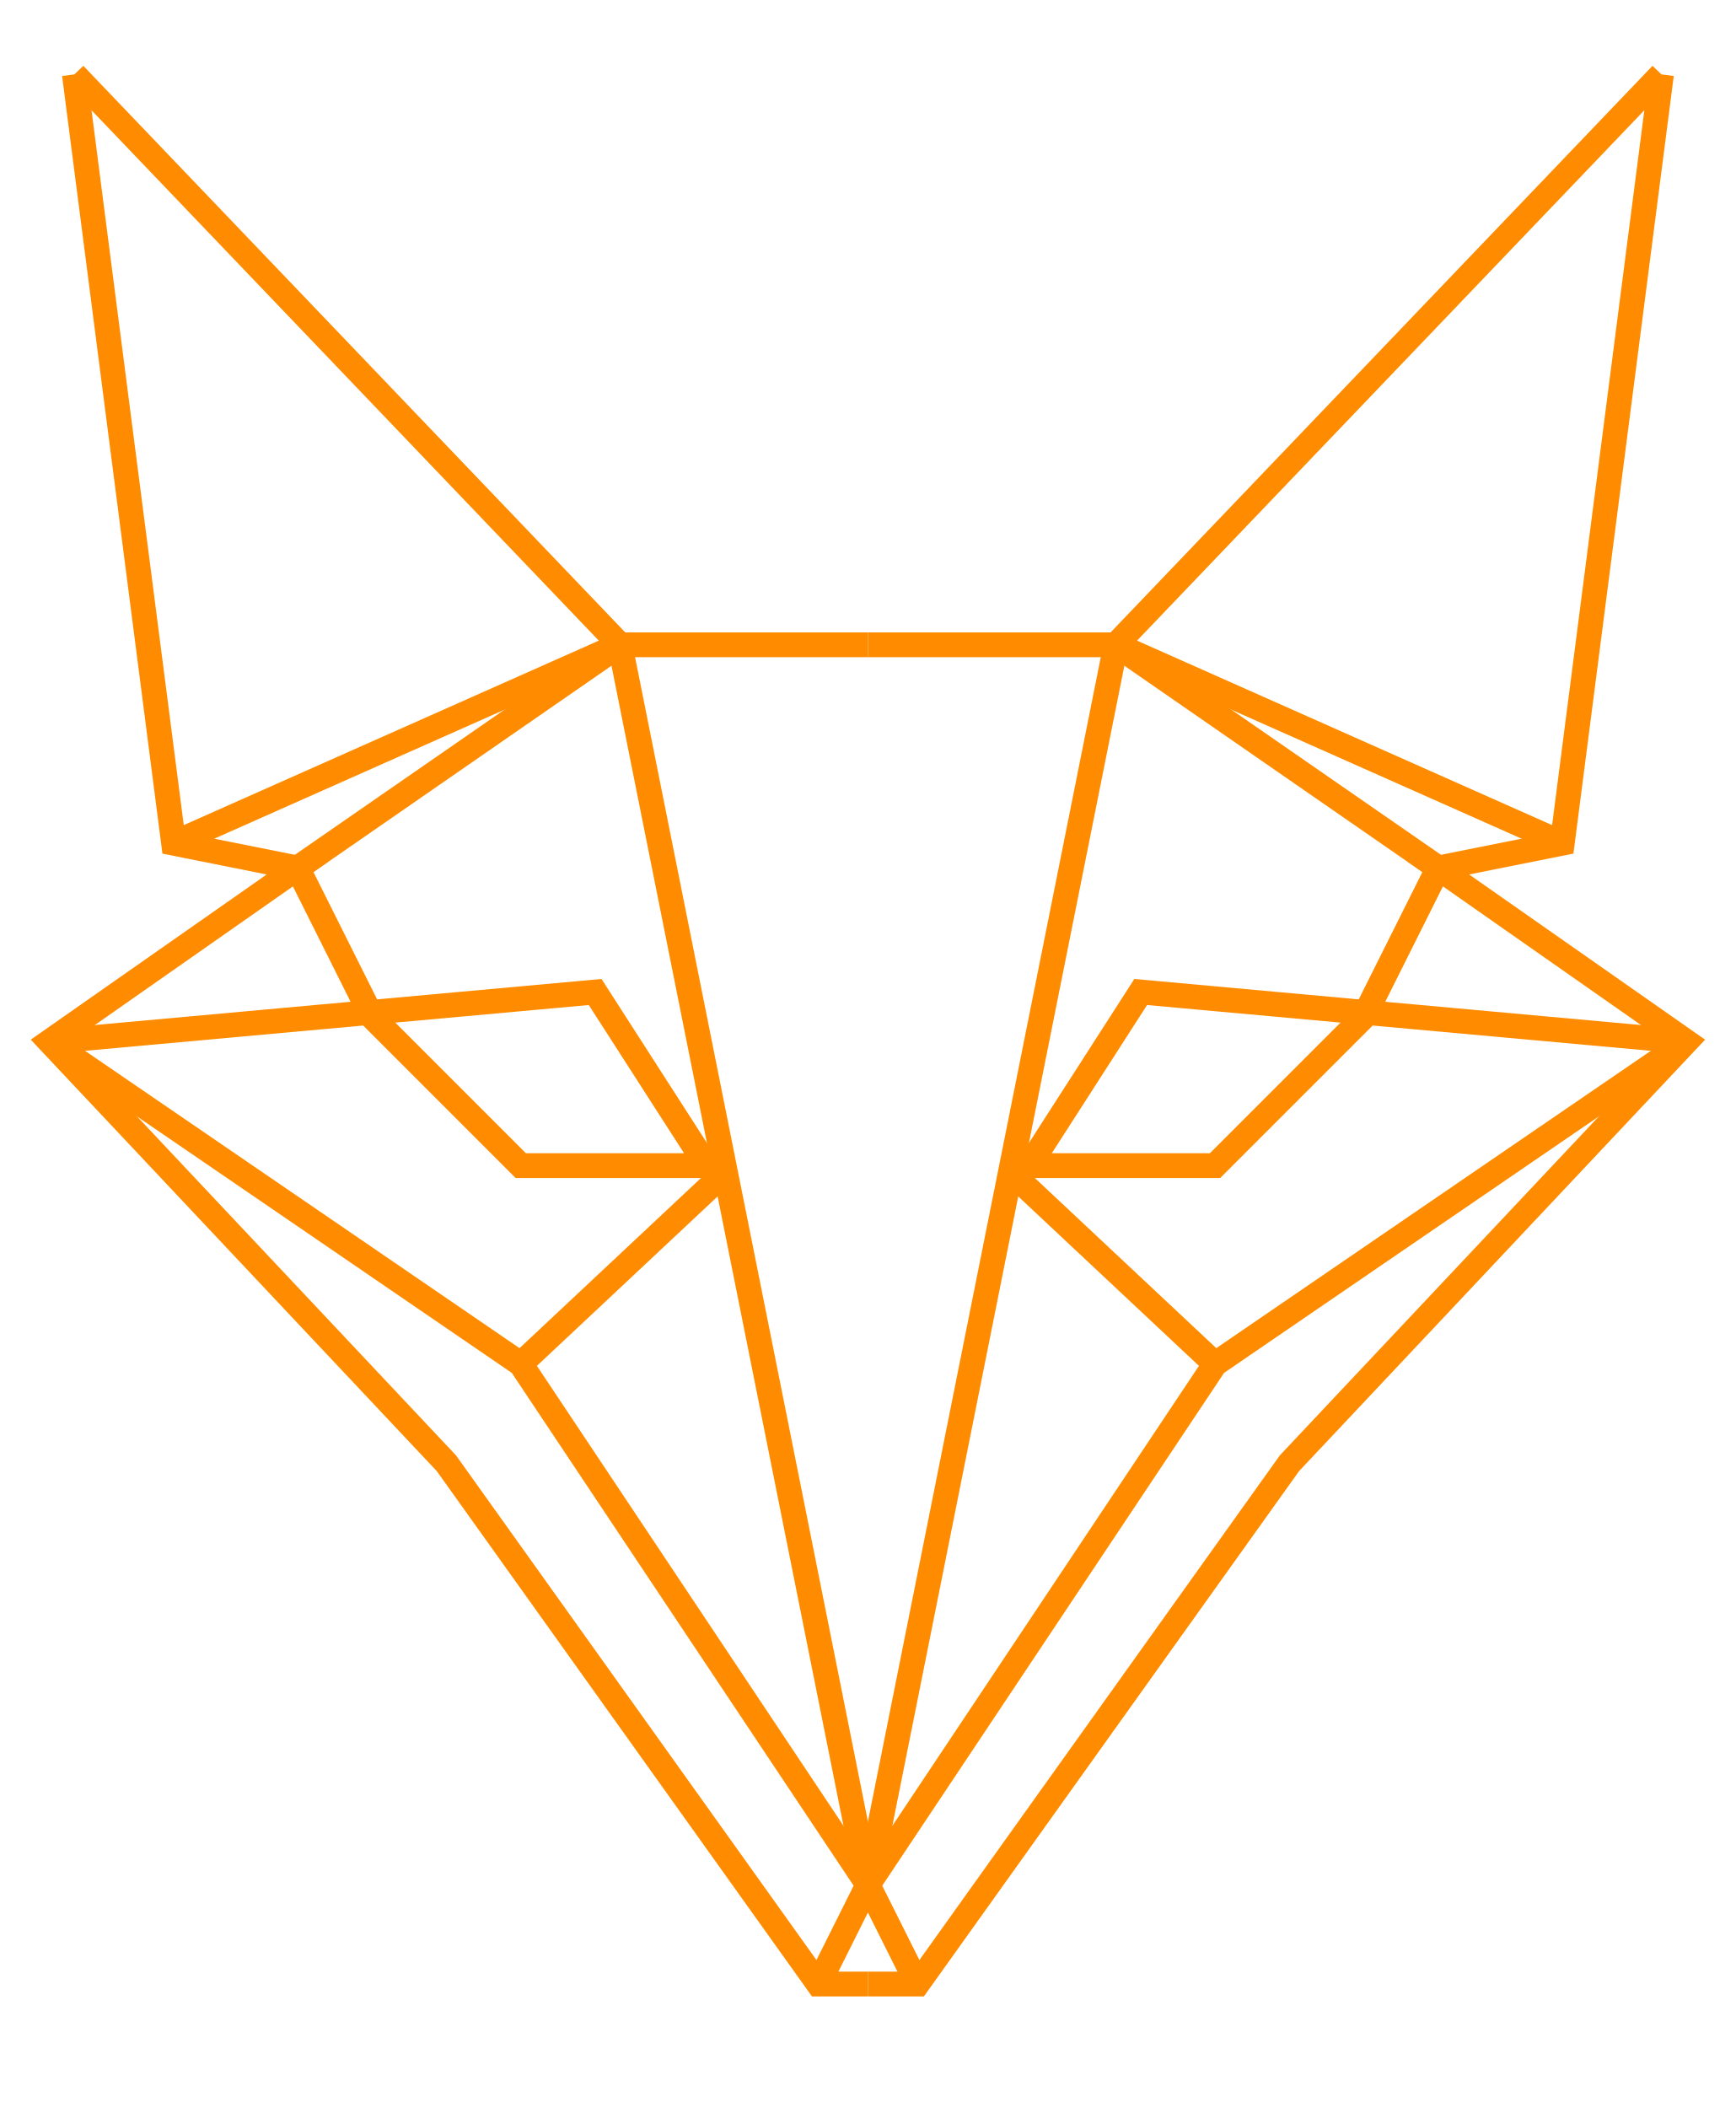
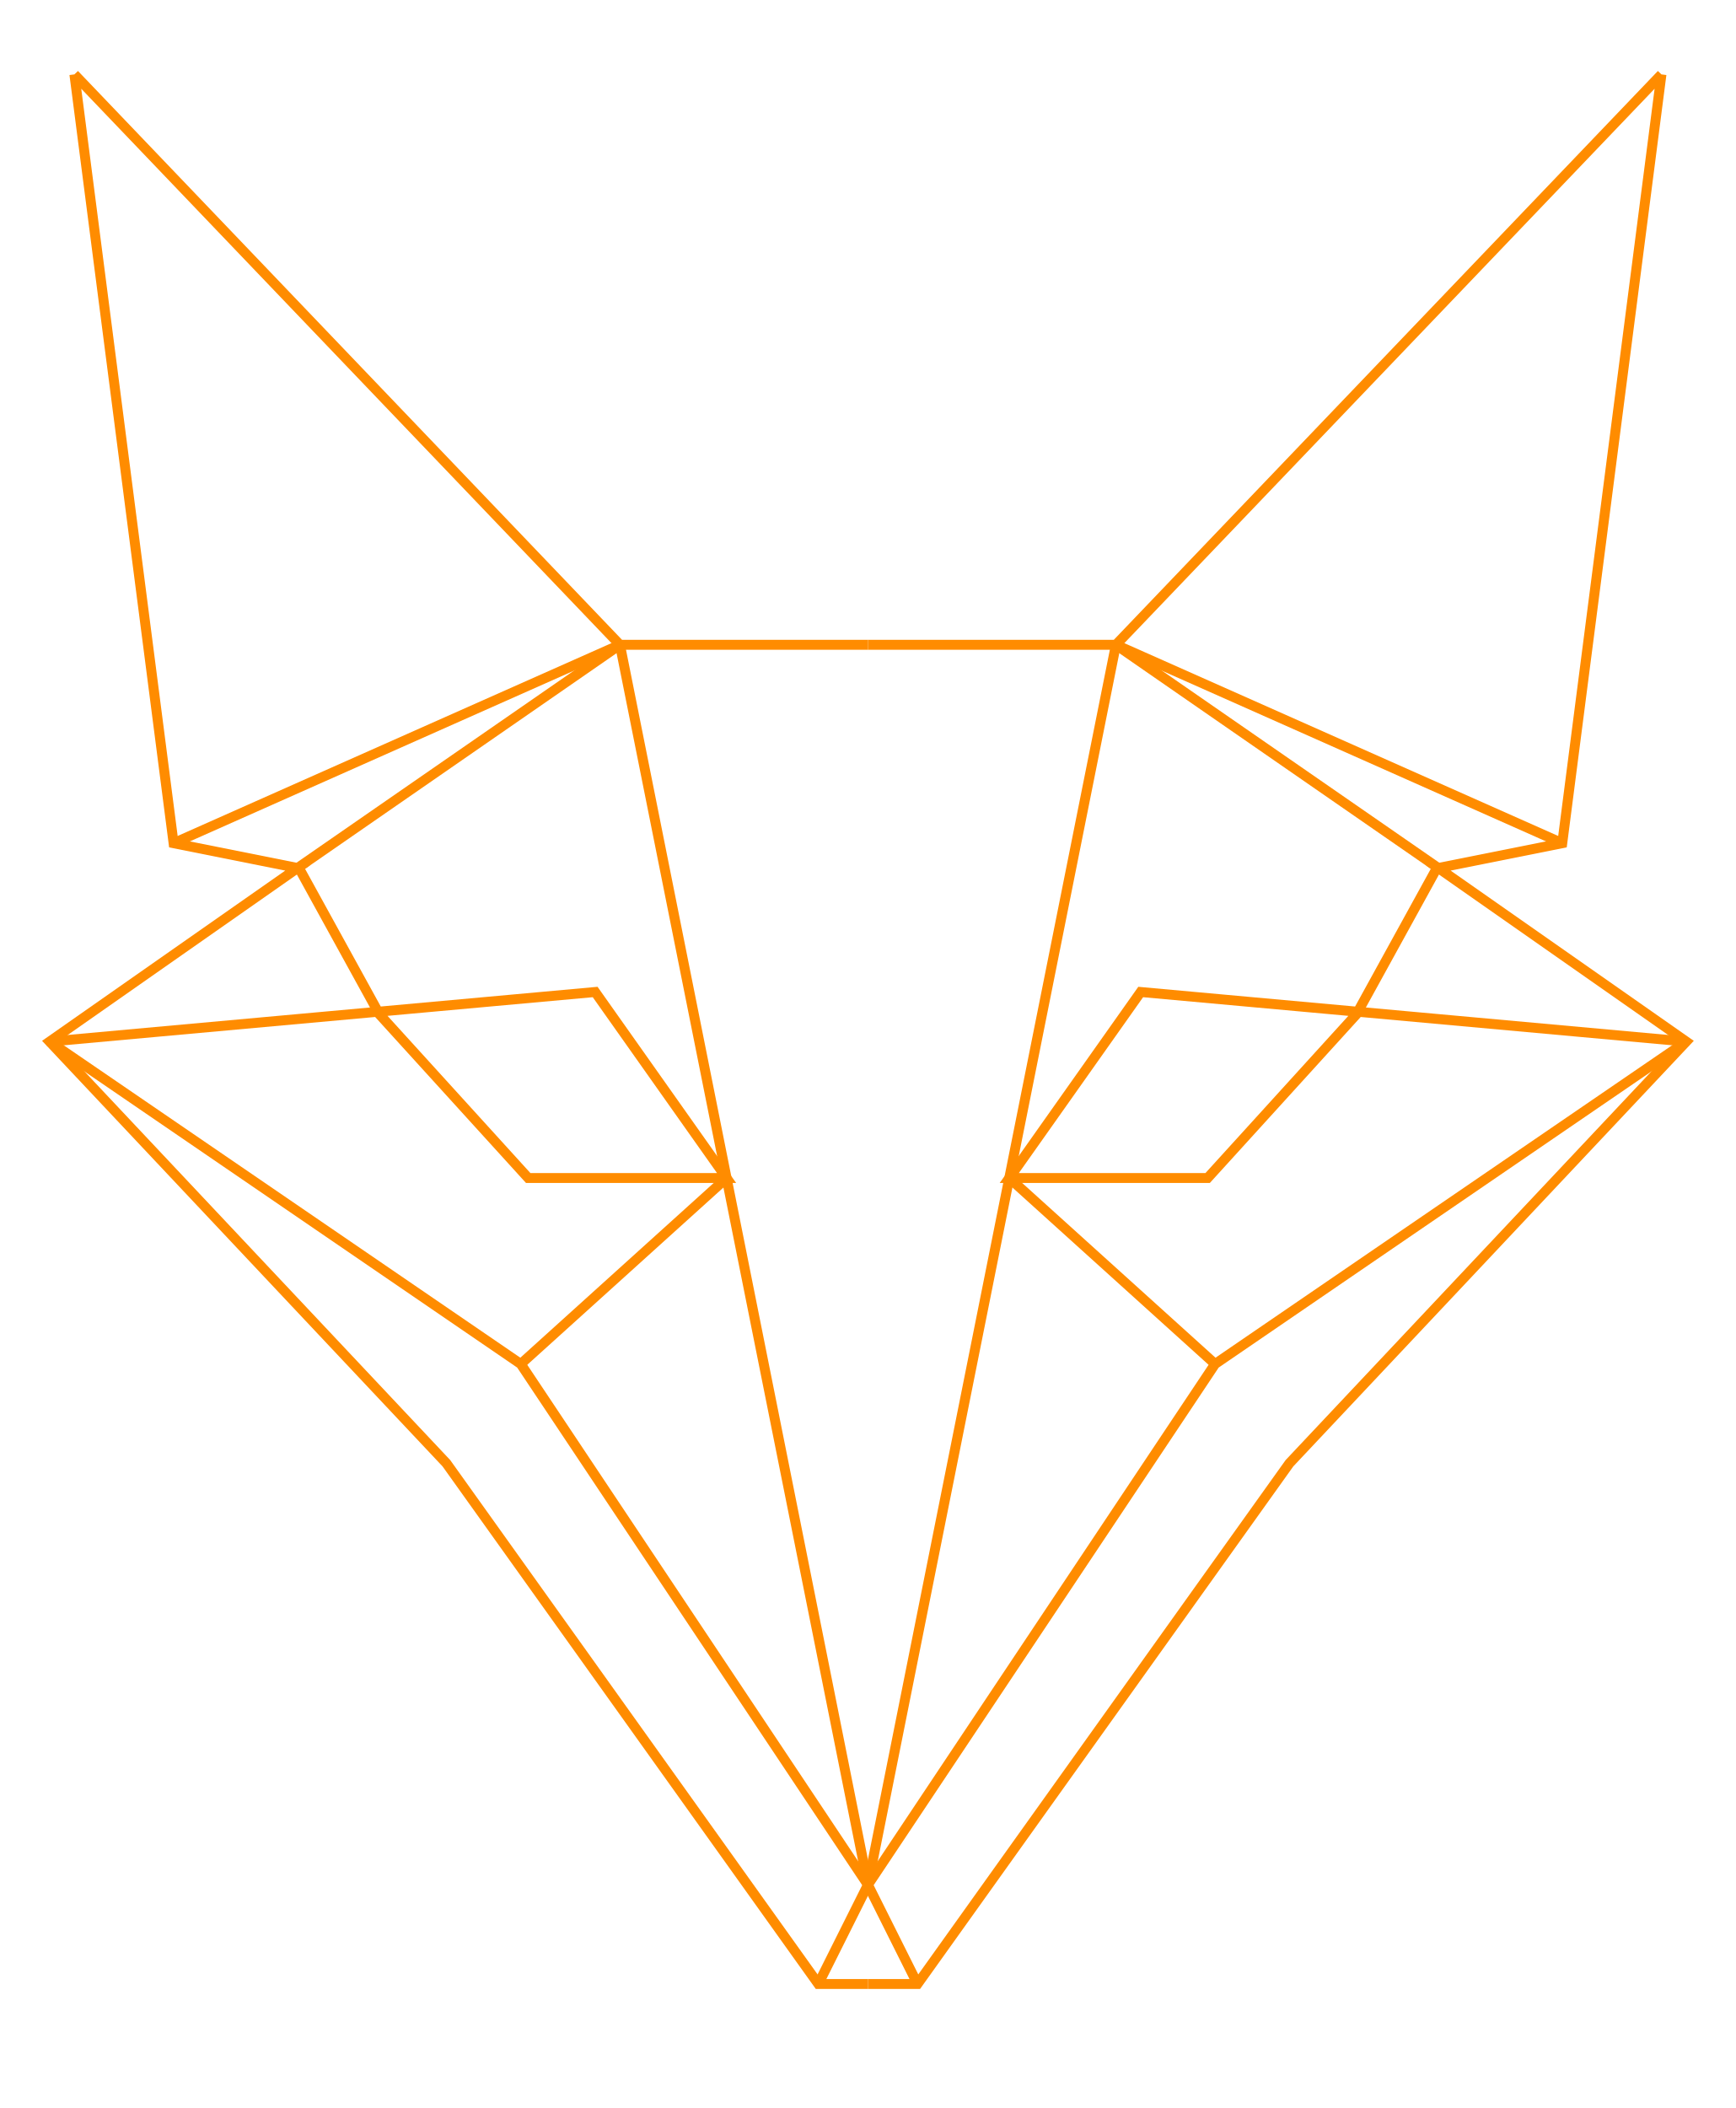
<svg xmlns="http://www.w3.org/2000/svg" xmlns:xlink="http://www.w3.org/1999/xlink" viewBox="15 10 70 85" version="1.1">
  <defs>
    <style>
path {
  fill:none;
  stroke:darkorange;
-   stroke-width:1px;
+   stroke-width:.4px;
}
  </style>
    <g id="fox-side">
      <path d="m 18,13 22,23 10,0 M 50,90 48,90 33,69 17,52 27,45 22,44 18,13" />
      <path d="m 22,44 18,-8 m 0,0 10,50" />
-       <path d="m 17,52 22,-2 4.5,7 -7.5,0 -6,-6 -3,-6" />
+       <path d="m 17,52 22,-2 5.3,7.5 -8,0 -6,-6.6 -3.3,-6" />
      <path d="m 17,52 19,13 14,21 -2,4" />
-       <path d="m 36,65 8,-7.5" />
+       <path d="m 36,65 8.3,-7.5" />
      <path d="M 27,45 40,36" />
    </g>
  </defs>
  <use xlink:href="#fox-side" x="0" y="0" />
  <use xlink:href="#fox-side" x="-100" y="0" transform="scale(-1,1)" />
</svg>
